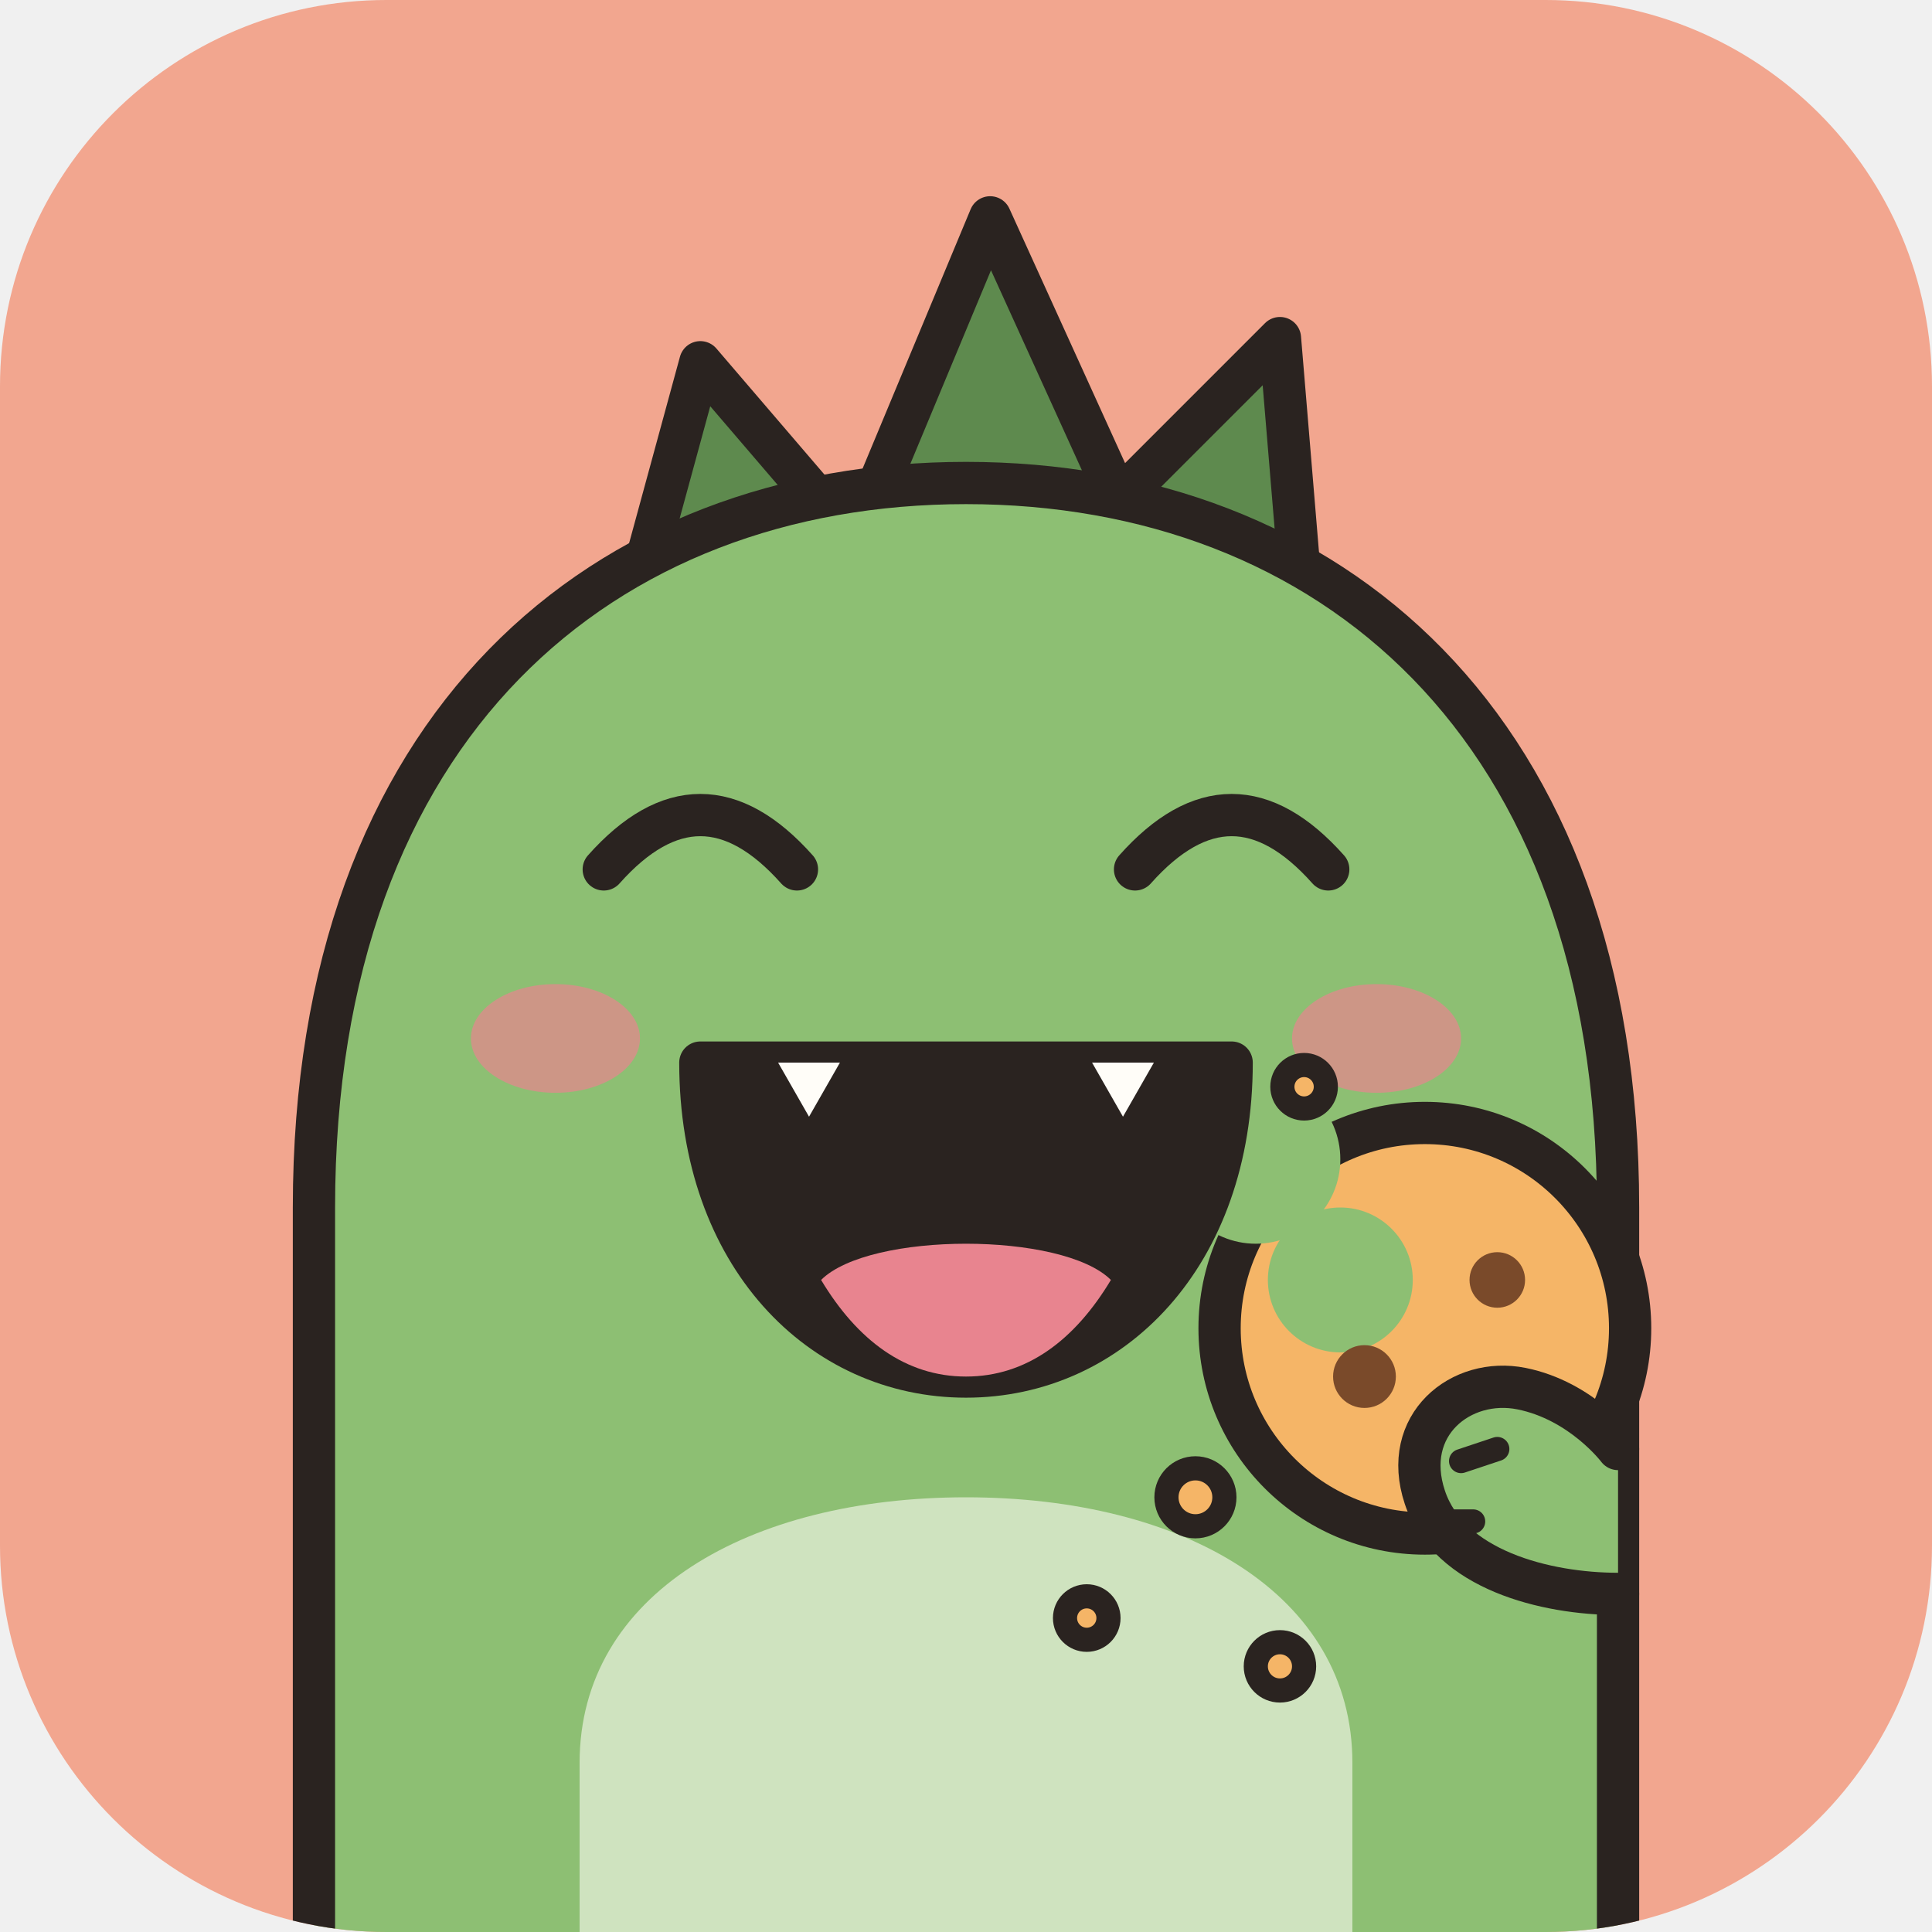
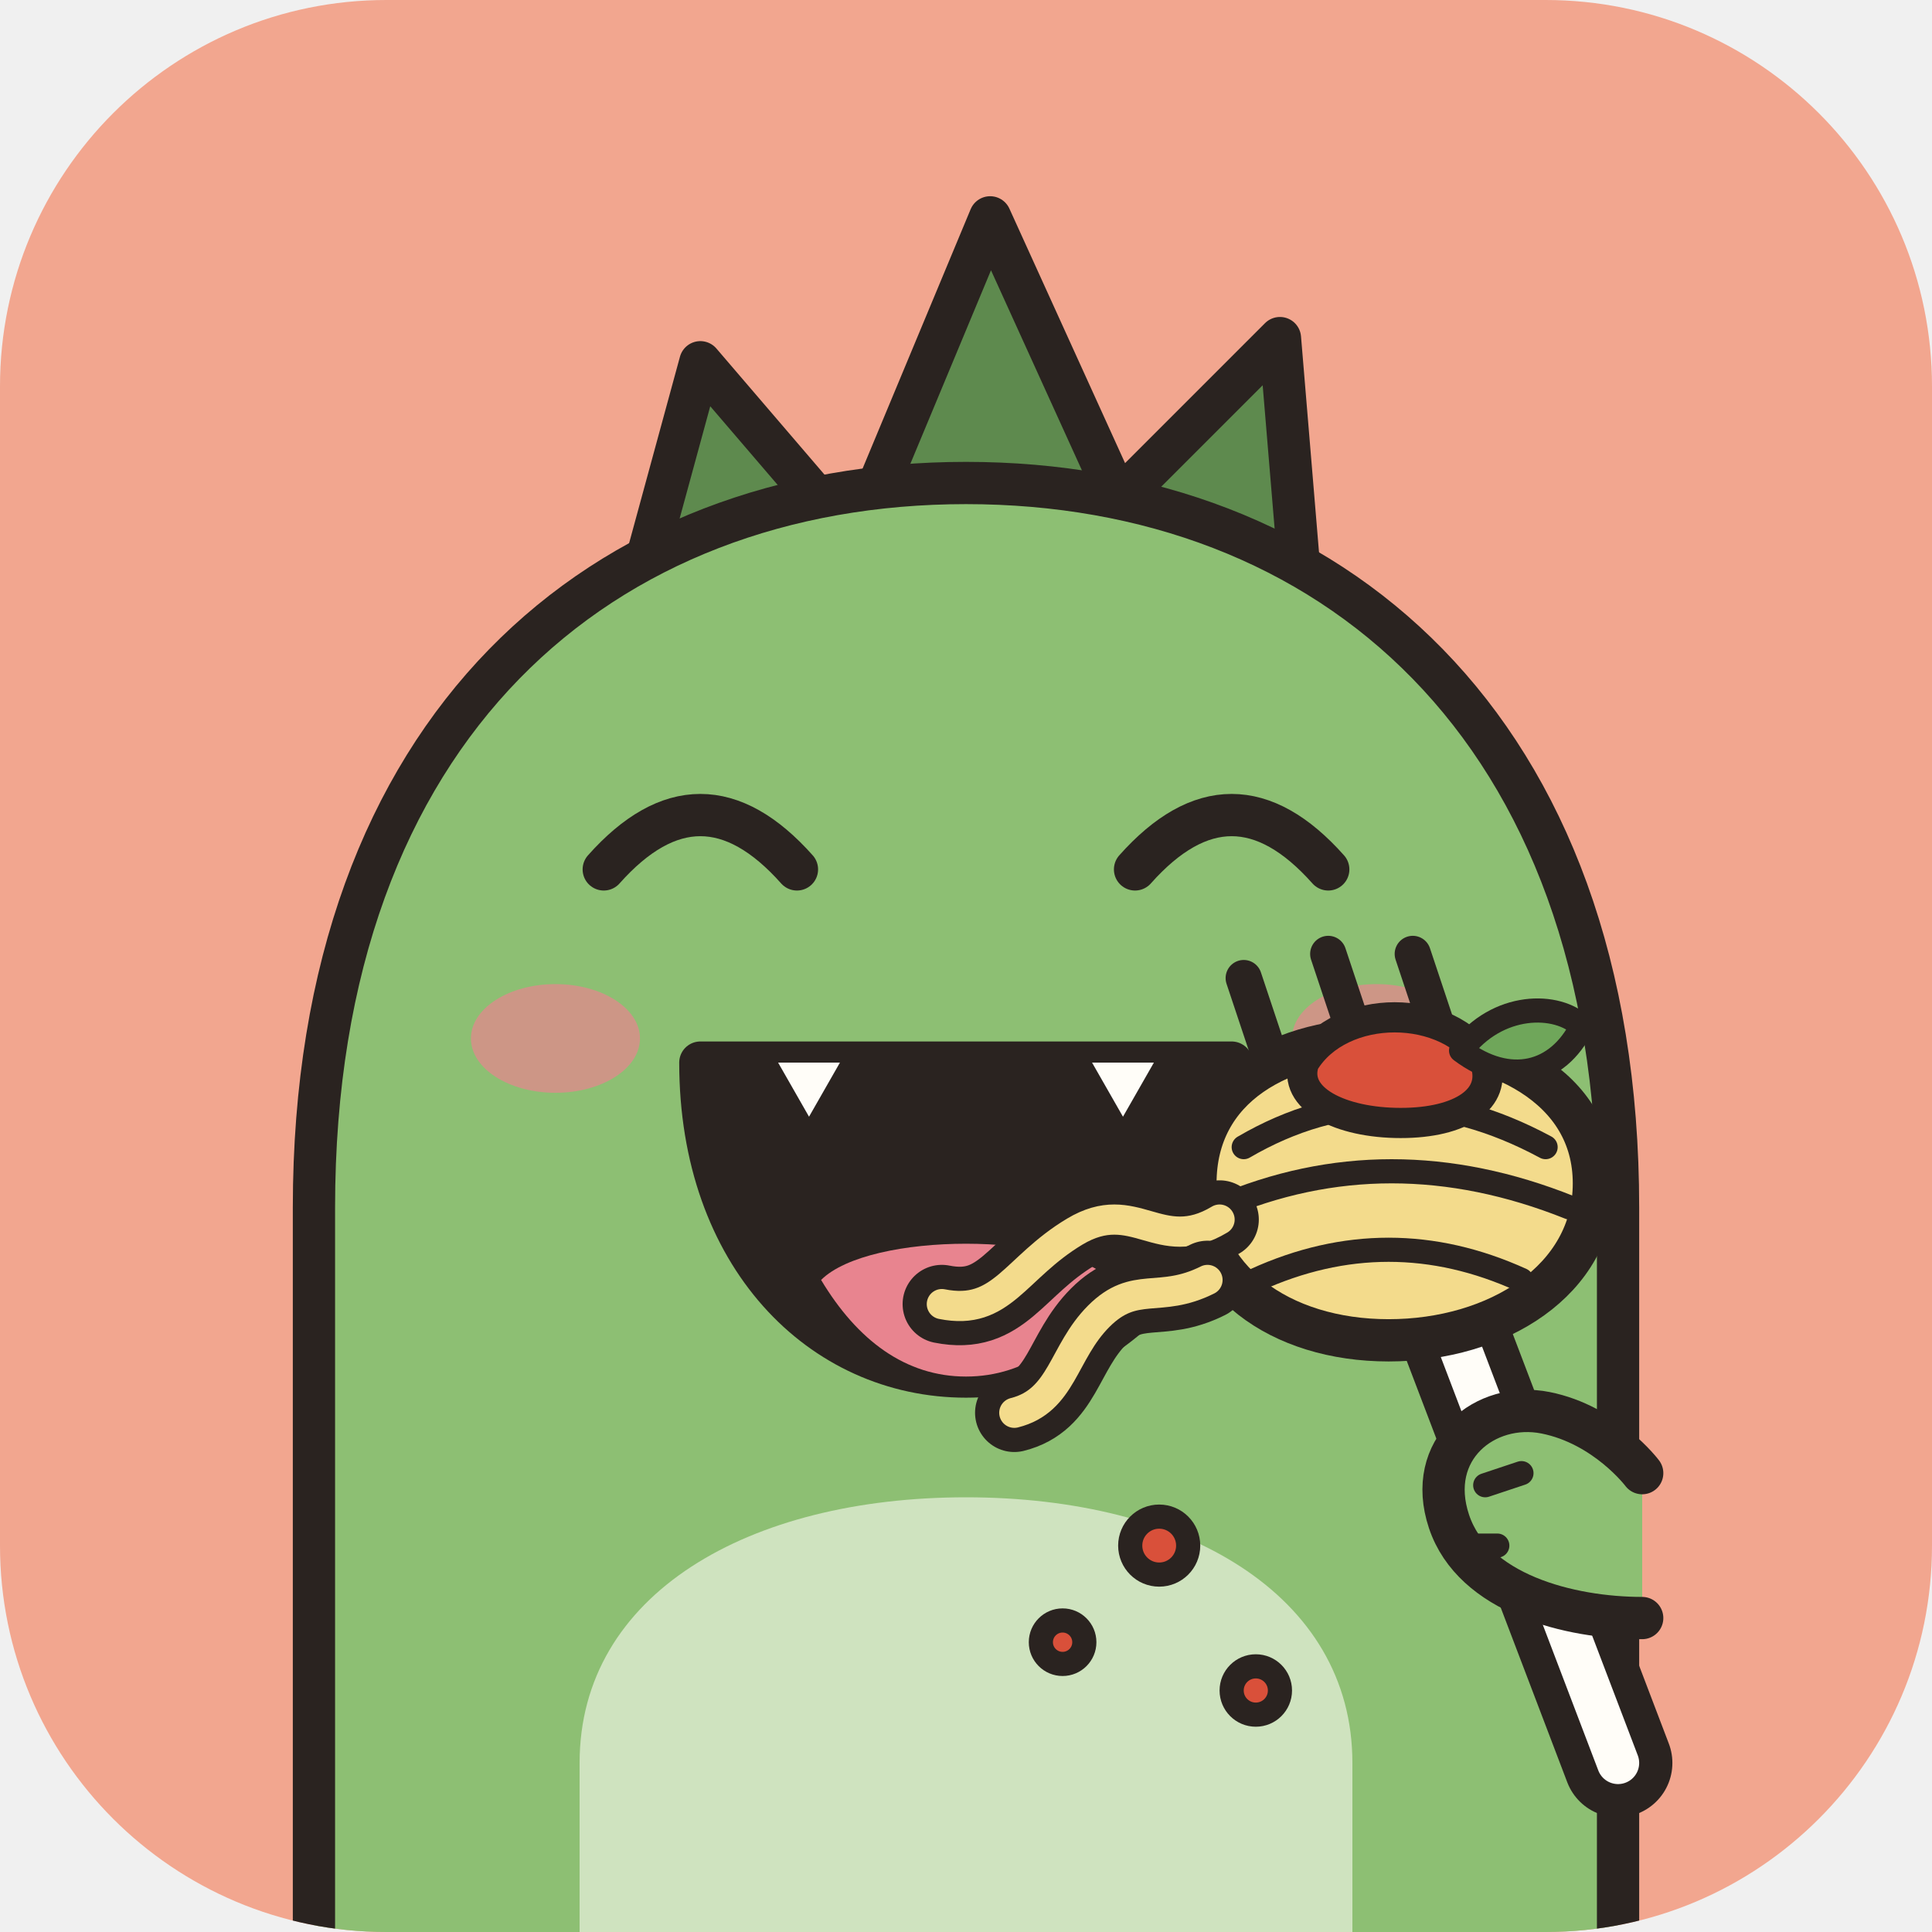
<svg xmlns="http://www.w3.org/2000/svg" viewBox="0 0 160 160">
  <defs>
    <clipPath id="t">
      <rect width="160" height="160" rx="32" />
    </clipPath>
-     <mask id="b">
-       <rect width="160" height="160" fill="#fff" />
-       <circle cx="104" cy="96" r="7" fill="#000" />
-       <circle cx="111" cy="106" r="6" fill="#000" />
-     </mask>
  </defs>
  <rect width="160" height="160" rx="32" fill="#F2A68F" />
  <g clip-path="url(#t)" stroke="#2A2320" stroke-width="3.5" stroke-linejoin="round" stroke-linecap="round">
    <path d="M52 52 58 30 70 44M72 42 82 18 92 40M92 42 106 28 108 52" fill="#5E8A4E" />
    <path d="M26 170V100c0-40 24-60 54-60s54 20 54 60v70z" fill="#8DBF73" />
    <path d="M48 170v-24c0-14 14-22 32-22s32 8 32 22v24" fill="#CFE3BF" stroke="none" />
    <path d="M50 72q8-9 16 0M94 72q8-9 16 0" fill="none" />
    <ellipse cx="46" cy="86" rx="7" ry="4.5" fill="#E8848F" stroke="none" opacity=".7" />
    <ellipse cx="114" cy="86" rx="7" ry="4.5" fill="#E8848F" stroke="none" opacity=".7" />
    <path d="M58 88h44c0 16-10 26-22 26s-22-10-22-26z" fill="#2A2320" />
    <path d="M68 106c4-4 20-4 24 0-3 5-7 8-12 8s-9-3-12-8z" fill="#E8848F" stroke="none" />
    <path d="M63 88l4 7 4-7M89 88l4 7 4-7" fill="#FFFDF8" stroke-width="2.5" />
-     <g mask="url(#b)">
-       <circle cx="118" cy="110" r="17" fill="#F5B567" />
-     </g>
-     <circle cx="113" cy="114" r="2.6" fill="#7A4A2A" stroke="none" />
-     <circle cx="124" cy="106" r="2.3" fill="#7A4A2A" stroke="none" />
-     <circle cx="123" cy="118" r="2.3" fill="#7A4A2A" stroke="none" />
-     <path d="M134 132c-6 0-14-2-16-8s3-10 8-9c5 1 8 5 8 5" fill="#8DBF73" />
-     <path d="M121 121l3-1M119 126l3 0" fill="none" stroke-width="2" />
-     <g fill="#F5B567" stroke-width="2">
-       <circle cx="99" cy="124" r="2.4" />
-       <circle cx="108" cy="90" r="1.8" />
-       <circle cx="90" cy="134" r="1.8" />
-       <circle cx="106" cy="138" r="2" />
+     <path d="M134 146 118 104" stroke-width="9" />
+     <path d="M134 146 118 104" stroke="#FFFDF8" stroke-width="3.5" />
+     <path d="M106 90l-3-9M113 88l-3-9M120 88l-3-9" fill="none" stroke-width="3" />
+     <path d="M99 98c0-8 7-12 16-12s17 4 17 12-8 13-17 13-16-5-16-13z" fill="#F3DB8C" />
+     <path d="M103 95q12-7 25 0M101 100q14-6 29 0M104 106q11-5 22 0" fill="none" stroke-width="2" />
+     <path d="M108 88c3-5 12-5 15 0 1 3-2 5-7 5s-9-2-8-5z" fill="#D9503A" stroke-width="2.5" />
+     <path d="M121 87c3-4 8-4 10-2-2 4-6 5-10 2z" fill="#6FA65A" stroke-width="2" />
+     <path d="M101 101c-5 3-7-2-12 1s-6 7-11 6" fill="none" stroke-width="6.5" />
+     <path d="M101 101c-5 3-7-2-12 1s-6 7-11 6" fill="none" stroke="#F3DB8C" stroke-width="2.5" />
+     <path d="M100 106c-4 2-6 0-9 3s-3 7-7 8" fill="none" stroke-width="6.5" />
+     <path d="M100 106c-4 2-6 0-9 3s-3 7-7 8" fill="none" stroke="#F3DB8C" stroke-width="2.5" />
+     <path d="M136 134c-6 0-14-2-16-8s3-10 8-9c5 1 8 5 8 5" fill="#8DBF73" />
+     <path d="M123 123l3-1M121 128l3 0" fill="none" stroke-width="2" />
+     <g fill="#D9503A" stroke-width="2">
+       <circle cx="96" cy="128" r="2.4" />
+       <circle cx="88" cy="136" r="1.8" />
+       <circle cx="104" cy="140" r="2" />
    </g>
  </g>
</svg>
